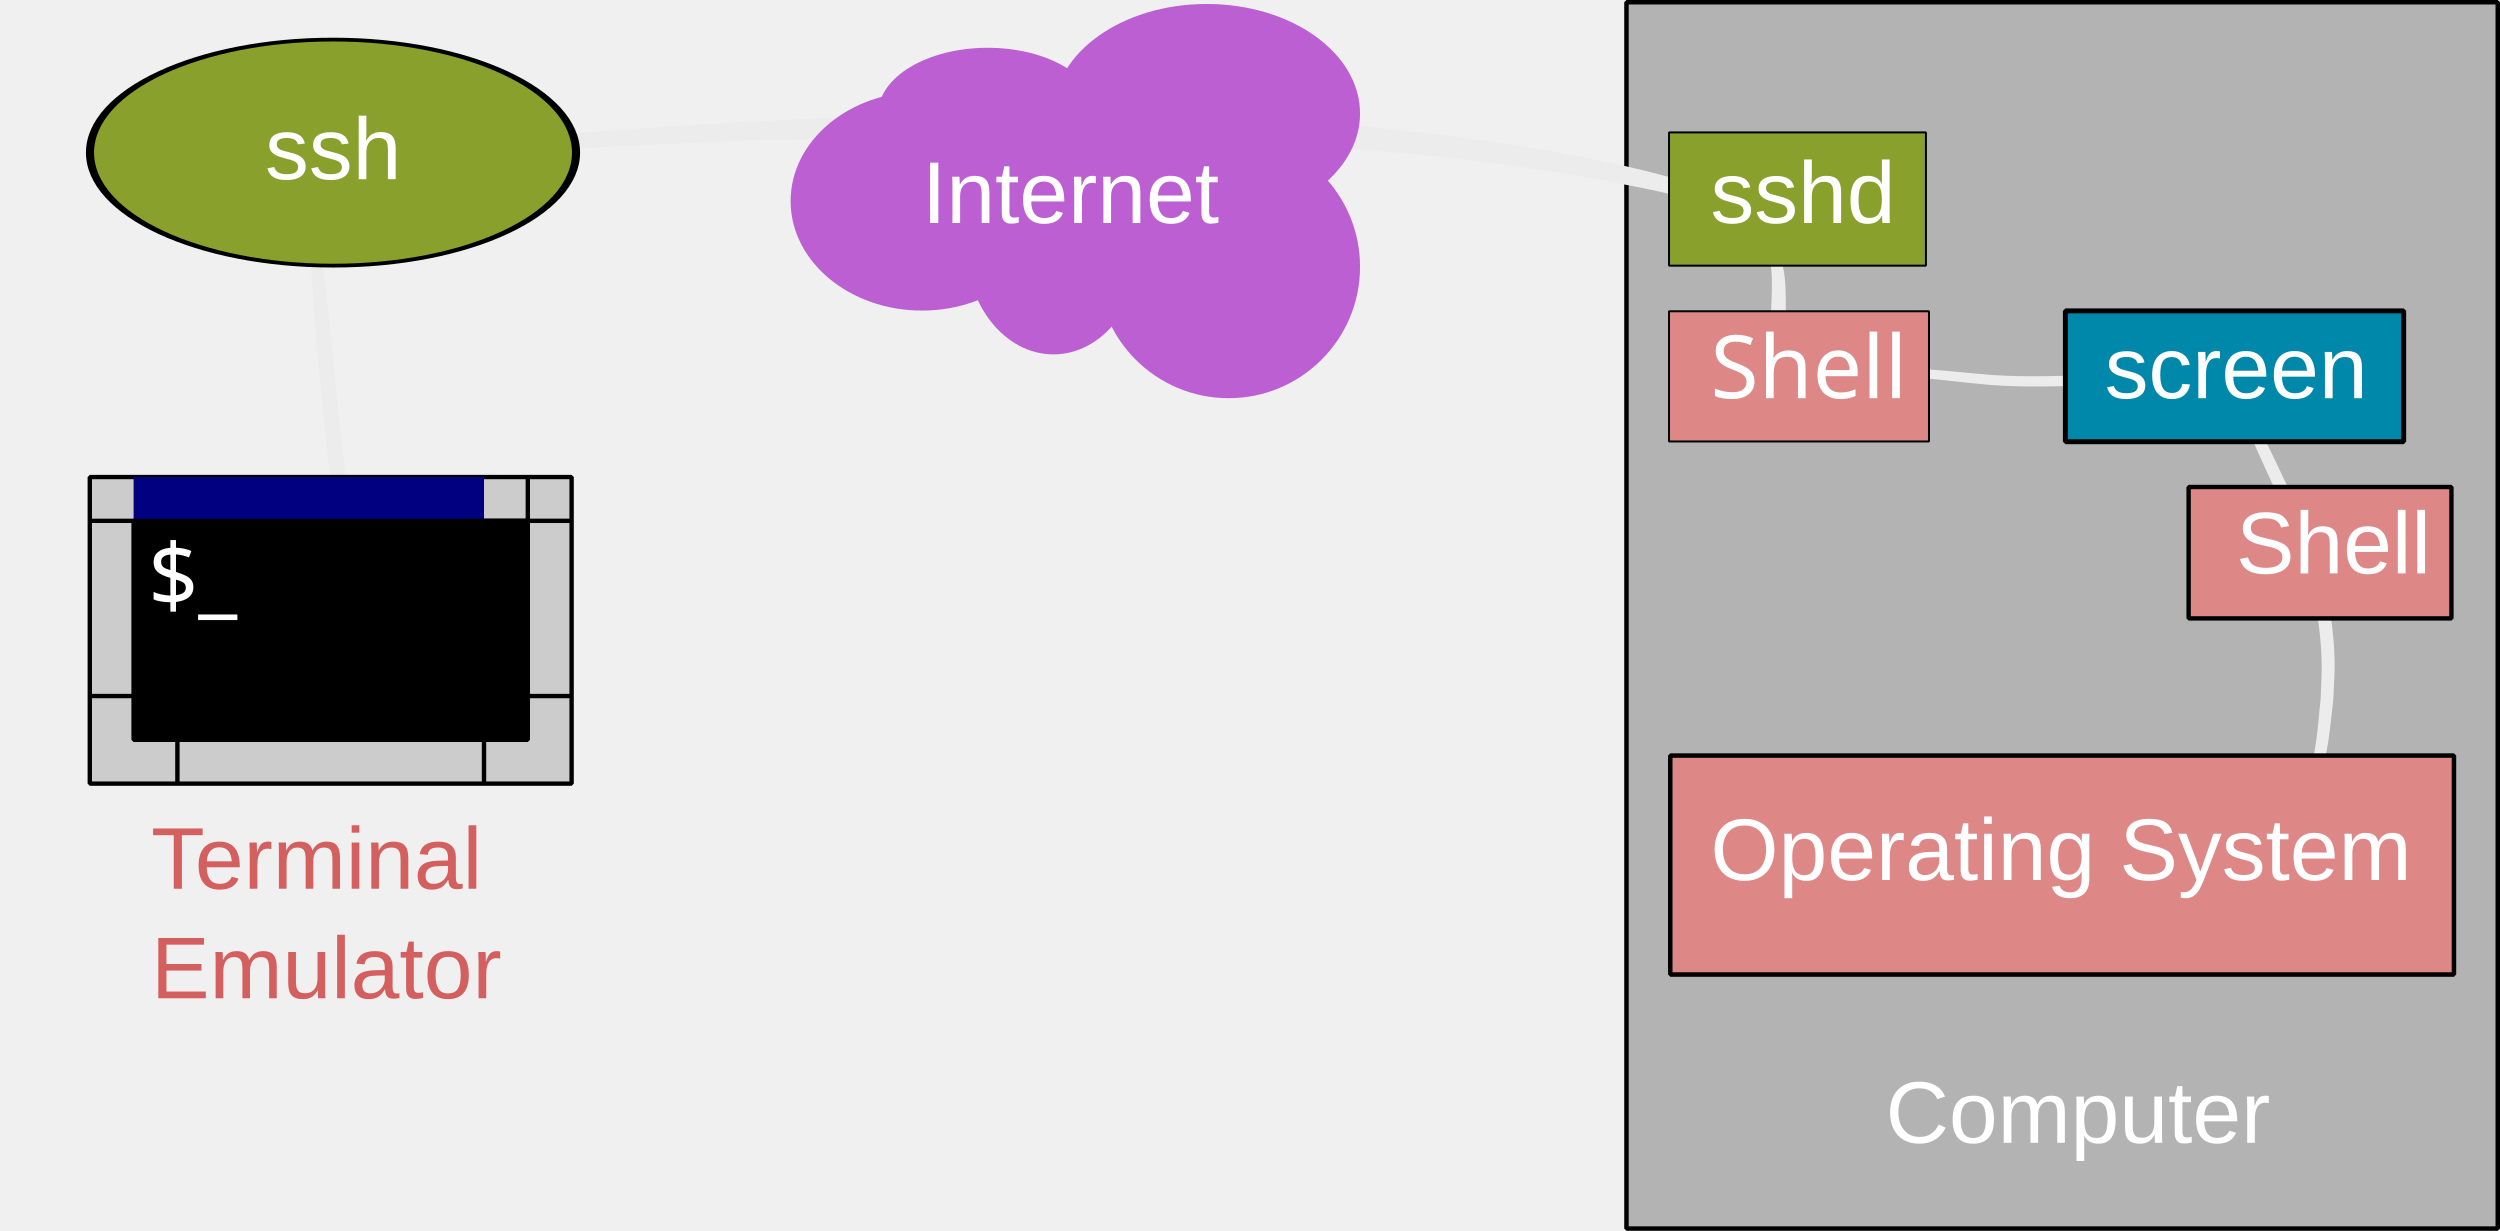
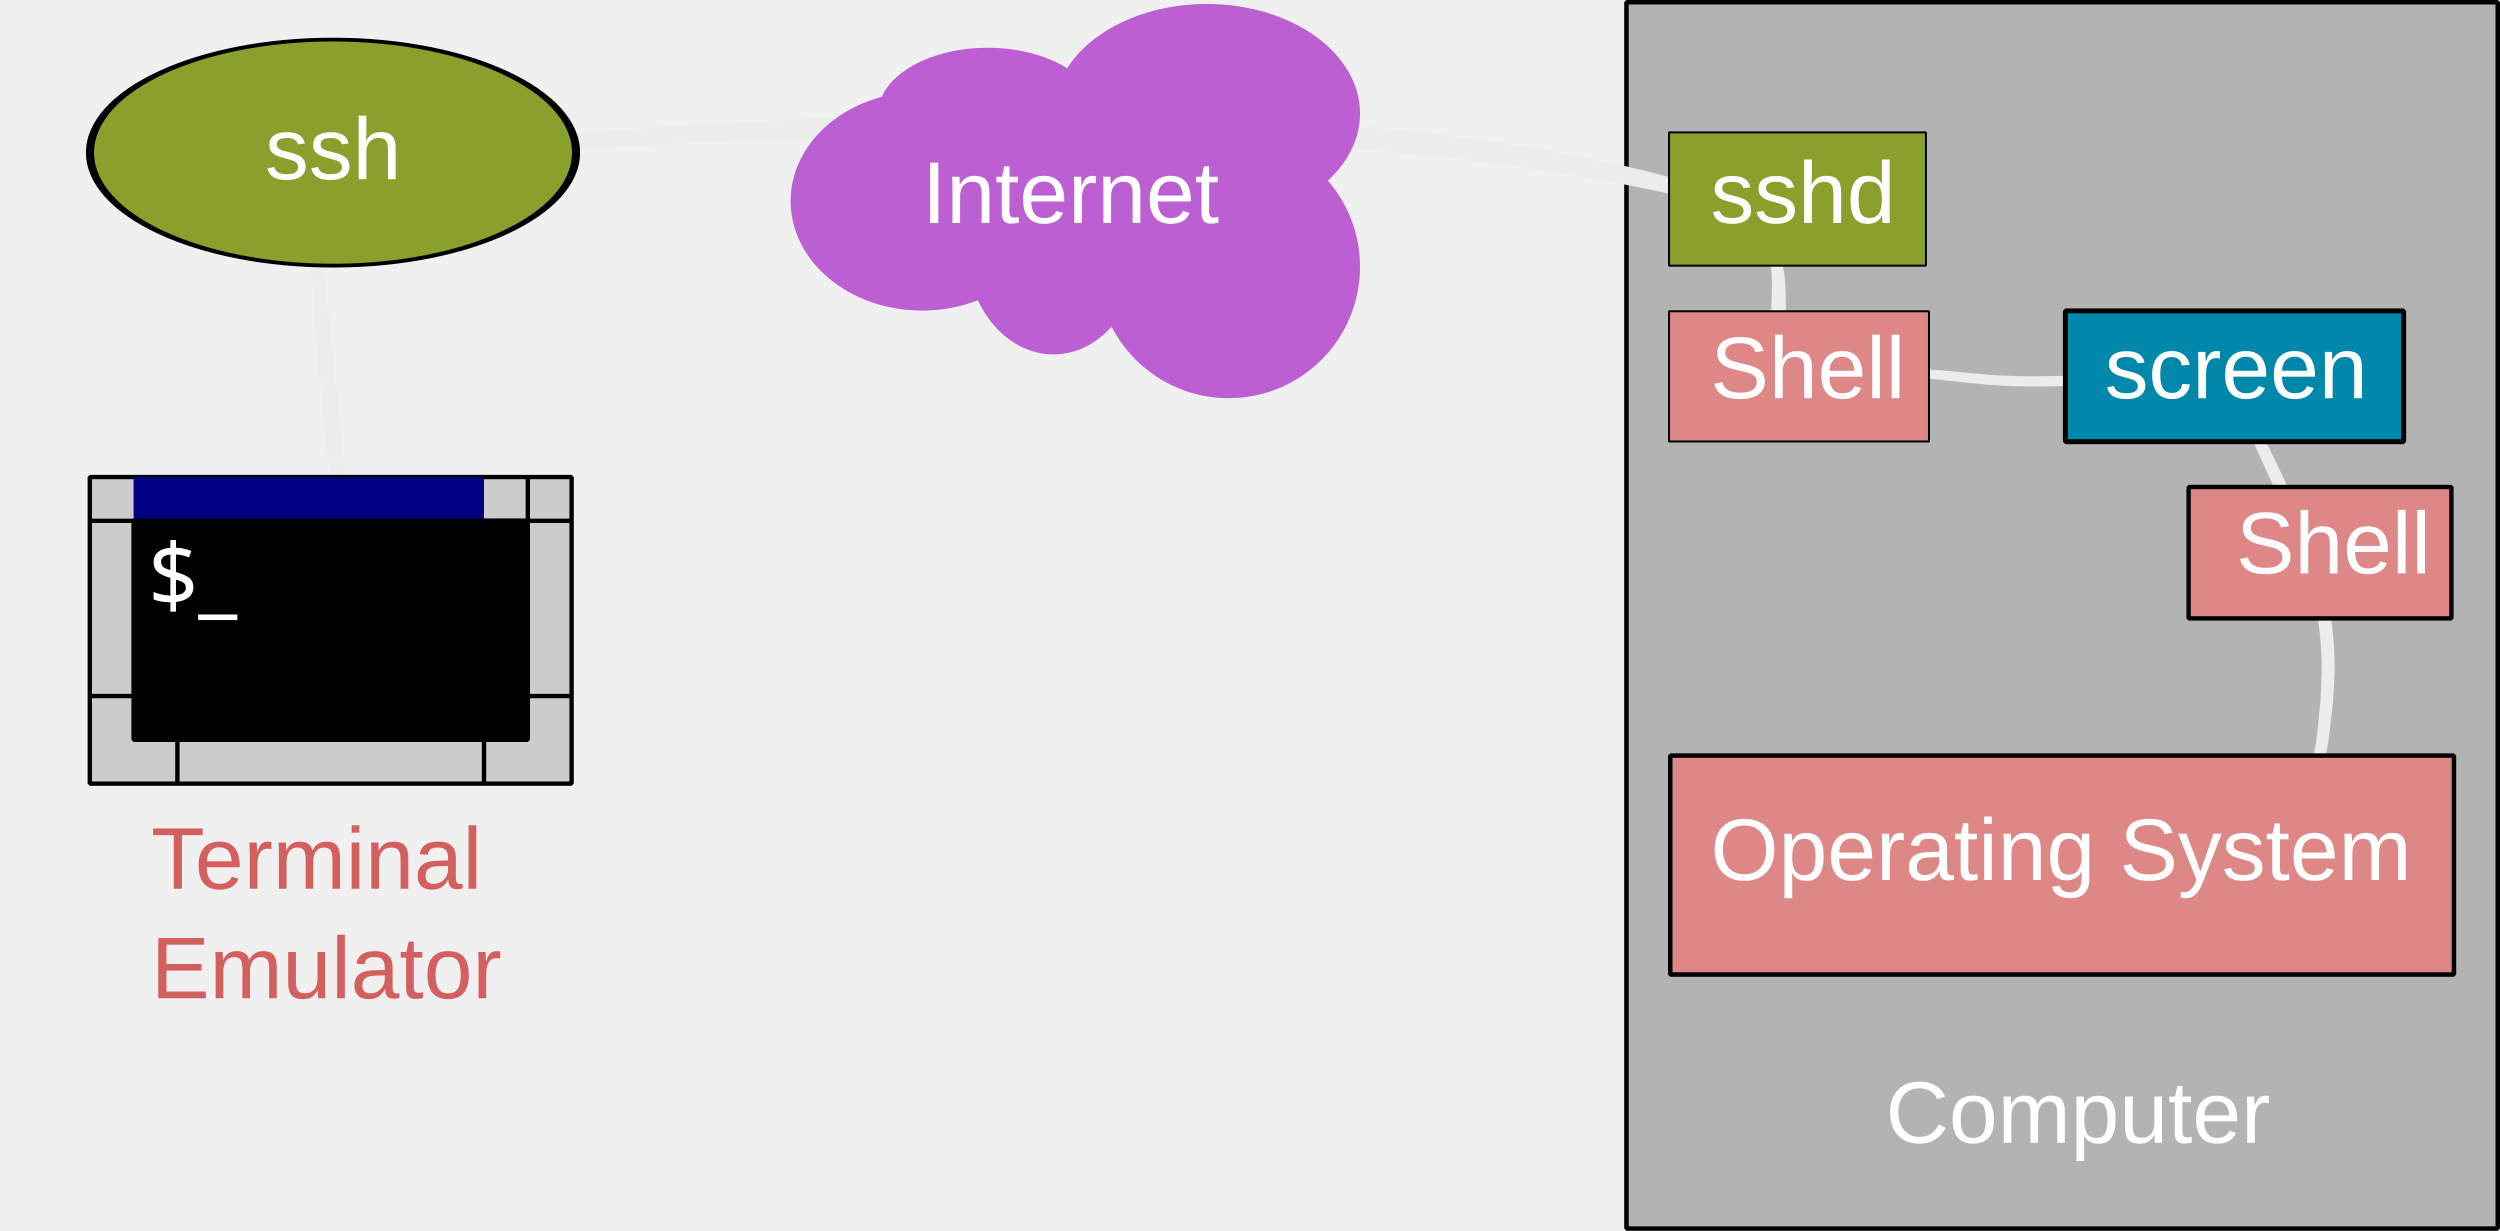
<svg xmlns="http://www.w3.org/2000/svg" width="570.756" height="281" id="svg2" version="1.1">
  <defs id="defs4">
    </defs>
  <g id="layer1" transform="translate(-99.5,-91.45568)">
    <rect style="fill:#b3b3b3;fill-opacity:1;stroke:#000000;stroke-width:1.023;stroke-linecap:round;stroke-linejoin:bevel;stroke-opacity:1" id="rect3022" width="198.92" height="279.977" x="470.825" y="91.967" />
    <path style="fill:#ececec;fill-opacity:1;stroke:#000000;stroke-linecap:round;stroke-linejoin:bevel;stroke-opacity:0" id="path3897" d="m 435.226,84.167 c 6.617,0.052 13.188,0.961 19.78,1.463 7.48,0.474 14.977,0.226 22.462,0.013 4.511,-0.096 9.033,-0.305 13.543,-0.055 1.158,0.137 1.65,0.037 0.356,1.876 -0.277,0.393 -1.345,-0.582 -1.461,-0.699 -0.009,-0.002 0.023,-0.124 0.032,-0.122 l 0,0 c 0.669,-2.271 2.854,1.289 0.521,0.93 -4.115,0.032 -8.228,0.149 -12.338,0.337 -7.946,0.313 -15.914,0.575 -23.854,-0.039 -6.516,-0.56 -12.997,-1.429 -19.515,-1.967 -0.123,-0.034 0.353,-1.77 0.476,-1.736 z" transform="translate(99.5,91.45568)" />
    <path style="fill:#ececec;fill-opacity:1;stroke:#000000;stroke-linecap:round;stroke-linejoin:bevel;stroke-opacity:0" id="path3901" d="m 513.069,92.097 c 4.371,8.898 8.749,17.783 12.752,26.855 3.729,8.858 6.27,18.179 6.969,27.786 0.41,5.637 0.149,7.713 -0.116,13.263 -0.866,6.802 -1.17,15.582 -5.327,21.397 -0.536,0.75 -1.244,1.361 -1.866,2.042 -0.687,0.416 -1.322,0.935 -2.062,1.249 -2.31,0.979 -5.34,0.697 -7.191,-1.089 -0.252,-0.243 -0.409,-0.568 -0.613,-0.852 -0.17,-1.103 -0.296,-0.608 0.357,-1.49 0.021,-0.052 0.755,0.242 0.734,0.293 l 0,0 c 0.243,0.024 0.122,-0.022 0.336,0.195 1.34,1.065 3.208,1.789 4.914,1.182 0.573,-0.204 1.066,-0.585 1.599,-0.878 0.52,-0.56 1.119,-1.057 1.561,-1.681 3.81,-5.383 3.92,-14.205 4.67,-20.476 0.214,-5.327 0.448,-7.466 0.041,-12.865 -0.704,-9.358 -3.188,-18.431 -6.784,-27.076 -3.939,-9.116 -8.374,-18.019 -12.023,-27.255 -0.042,-0.145 2.004,-0.745 2.046,-0.6 z" transform="translate(99.5,91.45568)" />
    <path style="fill:#ececec;fill-opacity:1;stroke:#000000;stroke-linecap:round;stroke-linejoin:bevel;stroke-opacity:0" id="path3984" d="m 73.329,57.122 c 1.672,13.858 3.025,27.751 4.465,41.634 1.088,11.147 2.542,22.242 4.539,33.261 0.02,0.081 -1.127,0.363 -1.147,0.282 l 0,0 c -0.793,-1.935 -1.771,-3.804 -2.38,-5.805 -0.794,-2.607 -1.3,-5.296 -1.815,-7.972 -1.4,-7.279 -1.85,-12.052 -2.755,-19.459 -1.415,-13.9 -2.697,-27.821 -3.434,-41.776 -0.012,-0.179 2.515,-0.344 2.527,-0.166 z" transform="translate(99.5,91.45568)" />
    <path style="fill:#ececec;fill-opacity:1;stroke:#000000;stroke-linecap:round;stroke-linejoin:bevel;stroke-opacity:0" id="path3914" d="m 206.707,123.95 c 19.834,-1.99 39.74,-3.242 59.631,-4.506 40.159,-2.056 80.454,-3.114 120.632,-0.868 8.584,0.48 17.147,1.281 25.721,1.922 20.568,2.006 41.088,4.856 61.204,9.671 6.432,1.54 14.262,3.731 20.57,6.301 1.452,0.592 2.796,1.42 4.194,2.13 0.352,0.477 1.203,0.858 1.056,1.432 -0.859,3.356 -7.145,0.782 -8.908,0.252 -0.048,-0.02 0.238,-0.699 0.286,-0.679 l 0,0 c 1.24,0.076 2.481,0.132 3.72,0.227 0.792,0.061 1.625,-0.028 2.372,0.243 0.471,0.171 0.876,0.573 1.108,1.017 0.167,0.32 -0.597,-0.407 -0.895,-0.61 -8.214,-2.873 -16.617,-4.858 -25.159,-6.548 -20.211,-3.999 -40.668,-6.626 -61.202,-8.27 -8.546,-0.558 -17.085,-1.239 -25.638,-1.673 -39.227,-1.989 -78.538,-1.538 -117.78,-0.339 -20.085,0.83 -40.161,1.968 -60.26,2.395 -0.148,0.046 -0.8,-2.051 -0.652,-2.097 z" />
    <path style="fill:#ececec;fill-opacity:1;stroke:#000000;stroke-width:0.725;stroke-linecap:round;stroke-linejoin:bevel;stroke-opacity:0" id="path3066" d="m 505.131,148.739 c 0.254,0.481 0.575,0.955 0.761,1.442 1.17,3.062 1.246,6.226 1.305,9.324 0.065,3.423 -0.085,5.604 -0.235,9.042 -0.156,3.684 -0.663,7.364 -0.789,11.049 -0.02,0.591 -0.023,1.183 0.008,1.774 0.012,0.22 0.32,0.457 0.123,0.658 -0.105,0.106 -0.345,-0.172 -0.518,-0.257 0.047,-0.022 0.727,0.283 0.68,0.305 l 0,0 c -0.537,0.042 -1.138,0.25 -1.611,0.126 -0.544,-0.142 -0.697,-0.491 -0.848,-0.77 -0.324,-0.598 -0.459,-1.217 -0.56,-1.831 -0.608,-3.688 0.036,-7.394 0.085,-11.083 0.144,-2.617 0.368,-6.367 0.442,-9.001 0.085,-3.043 0.197,-6.115 -0.523,-9.146 -0.11,-0.464 -0.315,-0.922 -0.473,-1.383 -0.038,-0.07 2.116,-0.318 2.154,-0.248 z" />
    <rect style="fill:#de8787;fill-opacity:1;stroke:#000000;stroke-width:1.026;stroke-linecap:round;stroke-linejoin:bevel;stroke-opacity:1" id="rect3026" width="178.917" height="49.989" x="480.826" y="263.953" />
    <g id="g3096">
      <rect y="162.517" x="480.541" height="29.726" width="59.349" id="rect3024" style="fill:#de8787;fill-opacity:1;stroke:#000000;stroke-width:0.456;stroke-linecap:round;stroke-linejoin:bevel;stroke-opacity:1" />
      <text id="text3041" y="182.362" x="490" style="font-size:20px;font-style:normal;font-variant:normal;font-weight:normal;font-stretch:normal;text-align:start;line-height:125%;letter-spacing:0px;word-spacing:0px;writing-mode:lr-tb;text-anchor:start;fill:#ffffff;fill-opacity:1;stroke:none;font-family:Trebuchet MS;-inkscape-font-specification:Trebuchet MS" xml:space="preserve">
-         <tspan y="182.362" x="490" id="tspan3043">Shell</tspan>
+         <tspan y="182.362" x="490" id="tspan3043" style="-inkscape-font-specification:Liberation Sans;font-family:Liberation Sans;font-weight:normal;font-style:normal;font-stretch:normal;font-variant:normal;font-size:20px;text-anchor:start;text-align:start;writing-mode:lr;line-height:125%">Shell</tspan>
      </text>
    </g>
    <text xml:space="preserve" style="font-size:20px;font-style:normal;font-weight:normal;line-height:125%;letter-spacing:0px;word-spacing:0px;fill:#ffffff;fill-opacity:1;stroke:none;font-family:Liberation Sans;-inkscape-font-specification:Liberation Sans;font-stretch:normal;font-variant:normal;text-anchor:start;text-align:start;writing-mode:lr" x="490" y="292.362" id="text3045">
      <tspan id="tspan3047" x="490" y="292.362">Operating System</tspan>
    </text>
    <text xml:space="preserve" style="font-size:20px;font-style:normal;font-weight:normal;line-height:125%;letter-spacing:0px;word-spacing:0px;fill:#d35f5f;fill-opacity:1;stroke:none;font-family:Liberation Sans;-inkscape-font-specification:Liberation Sans;font-stretch:normal;font-variant:normal;text-anchor:start;text-align:start;writing-mode:lr" x="134" y="294.362" id="text3906">
      <tspan id="tspan3908" x="134" y="294.362">Terminal</tspan>
      <tspan x="134" y="319.362" id="tspan3927">Emulator</tspan>
    </text>
    <text xml:space="preserve" style="font-size:20px;font-style:normal;font-weight:normal;line-height:125%;letter-spacing:0px;word-spacing:0px;fill:#ffffff;fill-opacity:1;stroke:none;font-family:Liberation Sans;-inkscape-font-specification:Liberation Sans;font-stretch:normal;font-variant:normal;text-anchor:start;text-align:start;writing-mode:lr" x="530" y="352.362" id="text3910">
      <tspan id="tspan3912" x="530" y="352.362">Computer</tspan>
    </text>
    <g id="g3929" transform="translate(0,98)">
      <rect y="102.362" x="120" height="70" width="110" id="rect2987" style="fill:#cccccc;fill-opacity:1;stroke:#000000;stroke-linecap:round;stroke-linejoin:bevel;stroke-opacity:1" />
      <rect y="112.362" x="130" height="50" width="90" id="rect2991" style="fill:#000000;fill-opacity:1;stroke:#000000;stroke-linecap:round;stroke-linejoin:bevel;stroke-opacity:1" />
      <text id="text3002" y="131.943" x="133.332" style="font-size:20px;font-style:normal;font-weight:normal;line-height:125%;letter-spacing:0px;word-spacing:0px;fill:#ffffff;fill-opacity:1;stroke:none;font-family:Sans" xml:space="preserve">
        <tspan y="131.943" x="133.332" id="tspan3004">$_</tspan>
      </text>
      <rect transform="translate(99.5,91.45568)" y="10.906" x="30.5" height="10" width="80" id="rect3919" style="fill:#000080;fill-opacity:1;stroke:#000000;stroke-linecap:round;stroke-linejoin:bevel;stroke-opacity:0" />
      <path transform="translate(99.5,91.45568)" id="path3921" d="m 20.5,20.907 c 10,0 100,0 100,0 l 0,-10 0,0" style="fill:none;stroke:#000000;stroke-width:1px;stroke-linecap:butt;stroke-linejoin:miter;stroke-opacity:1" />
      <path transform="translate(99.5,91.45568)" id="path3923" d="m 120.5,20.907 10,0" style="fill:none;stroke:#000000;stroke-width:1px;stroke-linecap:butt;stroke-linejoin:miter;stroke-opacity:1" />
      <path transform="translate(99.5,91.45568)" id="path3925" d="m 20.5,60.907 110,0 -20,0 0,20 0,-20 -70,0 0,20" style="fill:none;stroke:#000000;stroke-width:1px;stroke-linecap:butt;stroke-linejoin:miter;stroke-opacity:1" />
    </g>
    <rect style="fill:#89a02c;fill-opacity:1;stroke:#000000;stroke-width:0.458;stroke-linecap:round;stroke-linejoin:bevel;stroke-opacity:1" id="rect3024-1" width="58.652" height="30.418" x="480.542" y="121.685" />
    <text xml:space="preserve" style="font-size:20px;font-style:normal;font-variant:normal;font-weight:normal;font-stretch:normal;text-align:start;line-height:125%;letter-spacing:0px;word-spacing:0px;writing-mode:lr;text-anchor:start;fill:#ffffff;fill-opacity:1;stroke:none;font-family:Liberation Sans;-inkscape-font-specification:Liberation Sans" x="490" y="142.362" id="text3041-7">
      <tspan id="tspan3043-4" x="490" y="142.362">sshd</tspan>
    </text>
    <path style="fill:#89a02c;fill-opacity:1;stroke:#000000;stroke-linecap:round;stroke-linejoin:bevel;stroke-opacity:1" id="path3978" d="m 110.5,50.907 c 0,16.569 -13.431,30 -30,30 -16.569,0 -30,-13.431 -30,-30 0,-16.569 13.431,-30 30,-30 16.569,0 30,13.431 30,30 z" transform="matrix(1.849305,0,0,0.860145,26.65941,82.51017)" />
    <text xml:space="preserve" style="font-size:20px;font-style:normal;font-weight:normal;line-height:125%;letter-spacing:0px;word-spacing:0px;fill:#ffffff;fill-opacity:1;stroke:none;font-family:Liberation Sans;-inkscape-font-specification:Liberation Sans;font-stretch:normal;font-variant:normal;text-anchor:start;text-align:start;writing-mode:lr" x="160" y="132.362" id="text3980">
      <tspan id="tspan3982" x="160" y="132.362">ssh</tspan>
    </text>
    <g id="g4000" style="fill:#bc5fd3">
      <path transform="translate(99.5,91.45568)" d="m 240.5,45.907 c 0,13.807 -13.431,25 -30,25 -16.569,0 -30,-11.193 -30,-25 0,-13.807 13.431,-25 30,-25 16.569,0 30,11.193 30,25 z" id="path3986" style="fill:#bc5fd3;fill-opacity:1;stroke:#000000;stroke-linecap:round;stroke-linejoin:bevel;stroke-opacity:0" />
      <path transform="translate(99.5,91.45568)" d="m 250.5,25.907 c 0,8.284 -11.193,15 -25,15 -13.807,0 -25,-6.716 -25,-15 0,-8.284 11.193,-15 25,-15 13.807,0 25,6.716 25,15 z" id="path3988" style="fill:#bc5fd3;fill-opacity:1;stroke:#000000;stroke-linecap:round;stroke-linejoin:bevel;stroke-opacity:0" />
      <path transform="translate(99.5,91.45568)" d="m 260.5,55.907 c 0,13.807 -8.954,25 -20,25 -11.046,0 -20,-11.193 -20,-25 0,-13.807 8.954,-25 20,-25 11.046,0 20,11.193 20,25 z" id="path3990" style="fill:#bc5fd3;fill-opacity:1;stroke:#000000;stroke-linecap:round;stroke-linejoin:bevel;stroke-opacity:0" />
      <path transform="translate(99.5,91.45568)" d="m 280.5,45.907 c 0,8.284 -8.954,15 -20,15 -11.046,0 -20,-6.716 -20,-15 0,-8.284 8.954,-15 20,-15 11.046,0 20,6.716 20,15 z" id="path3992" style="fill:#bc5fd3;fill-opacity:1;stroke:#000000;stroke-linecap:round;stroke-linejoin:bevel;stroke-opacity:0" />
      <path transform="translate(99.5,91.45568)" d="m 310.5,25.907 c 0,13.807 -15.67,25 -35,25 -19.33,0 -35,-11.193 -35,-25 0,-13.807 15.67,-25 35,-25 19.33,0 35,11.193 35,25 z" id="path3994" style="fill:#bc5fd3;fill-opacity:1;stroke:#000000;stroke-linecap:round;stroke-linejoin:bevel;stroke-opacity:0" />
      <path transform="translate(99.5,91.45568)" d="m 310.5,60.907 c 0,16.569 -13.431,30 -30,30 -16.569,0 -30,-13.431 -30,-30 0,-16.569 13.431,-30 30,-30 16.569,0 30,13.431 30,30 z" id="path3998" style="fill:#bc5fd3;fill-opacity:1;stroke:#000000;stroke-linecap:round;stroke-linejoin:bevel;stroke-opacity:0" />
    </g>
    <text xml:space="preserve" style="font-size:20px;font-style:normal;font-weight:normal;line-height:125%;letter-spacing:0px;word-spacing:0px;fill:#ffffff;fill-opacity:1;stroke:none;font-family:Liberation Sans;-inkscape-font-specification:Liberation Sans;font-stretch:normal;font-variant:normal;text-anchor:start;text-align:start;writing-mode:lr" x="310" y="142.362" id="text4008">
      <tspan id="tspan4010" x="310" y="142.362">Internet</tspan>
    </text>
    <rect style="fill:#de8787;fill-opacity:1;stroke:#000000;stroke-linecap:round;stroke-linejoin:bevel;stroke-opacity:1" id="rect3117" width="60" height="30" x="599.167" y="202.64" />
    <rect style="fill:#0088aa;fill-opacity:1;stroke:#000000;stroke-width:1.132;stroke-linecap:round;stroke-linejoin:bevel;stroke-opacity:1" id="rect3887" width="77.229" height="29.868" x="571.038" y="162.428" />
    <text xml:space="preserve" style="font-size:20px;font-style:normal;font-weight:normal;line-height:125%;letter-spacing:0px;word-spacing:0px;fill:#ffffff;fill-opacity:1;stroke:none;font-family:Liberation Sans;-inkscape-font-specification:Liberation Sans;font-stretch:normal;font-variant:normal;text-anchor:start;text-align:start;writing-mode:lr" x="580" y="182.362" id="text3903">
      <tspan id="tspan3905" x="580" y="182.362" style="font-style:normal;font-variant:normal;font-weight:normal;font-stretch:normal;font-family:Liberation Sans;-inkscape-font-specification:Liberation Sans;font-size:20px;text-anchor:start;text-align:start;writing-mode:lr;line-height:125%">screen</tspan>
    </text>
    <text xml:space="preserve" style="font-size:20px;font-style:normal;font-weight:normal;line-height:125%;letter-spacing:0px;word-spacing:0px;fill:#ffffff;fill-opacity:1;stroke:none;font-family:Liberation Sans;-inkscape-font-specification:Liberation Sans;font-stretch:normal;font-variant:normal;text-anchor:start;text-align:start;writing-mode:lr" x="610" y="222.362" id="text3915">
      <tspan id="tspan3917" x="610" y="222.362" style="font-style:normal;font-variant:normal;font-weight:normal;font-stretch:normal;font-family:Liberation Sans;-inkscape-font-specification:Liberation Sans;font-size:20px;text-anchor:start;text-align:start;writing-mode:lr;line-height:125%">Shell</tspan>
    </text>
  </g>
</svg>
